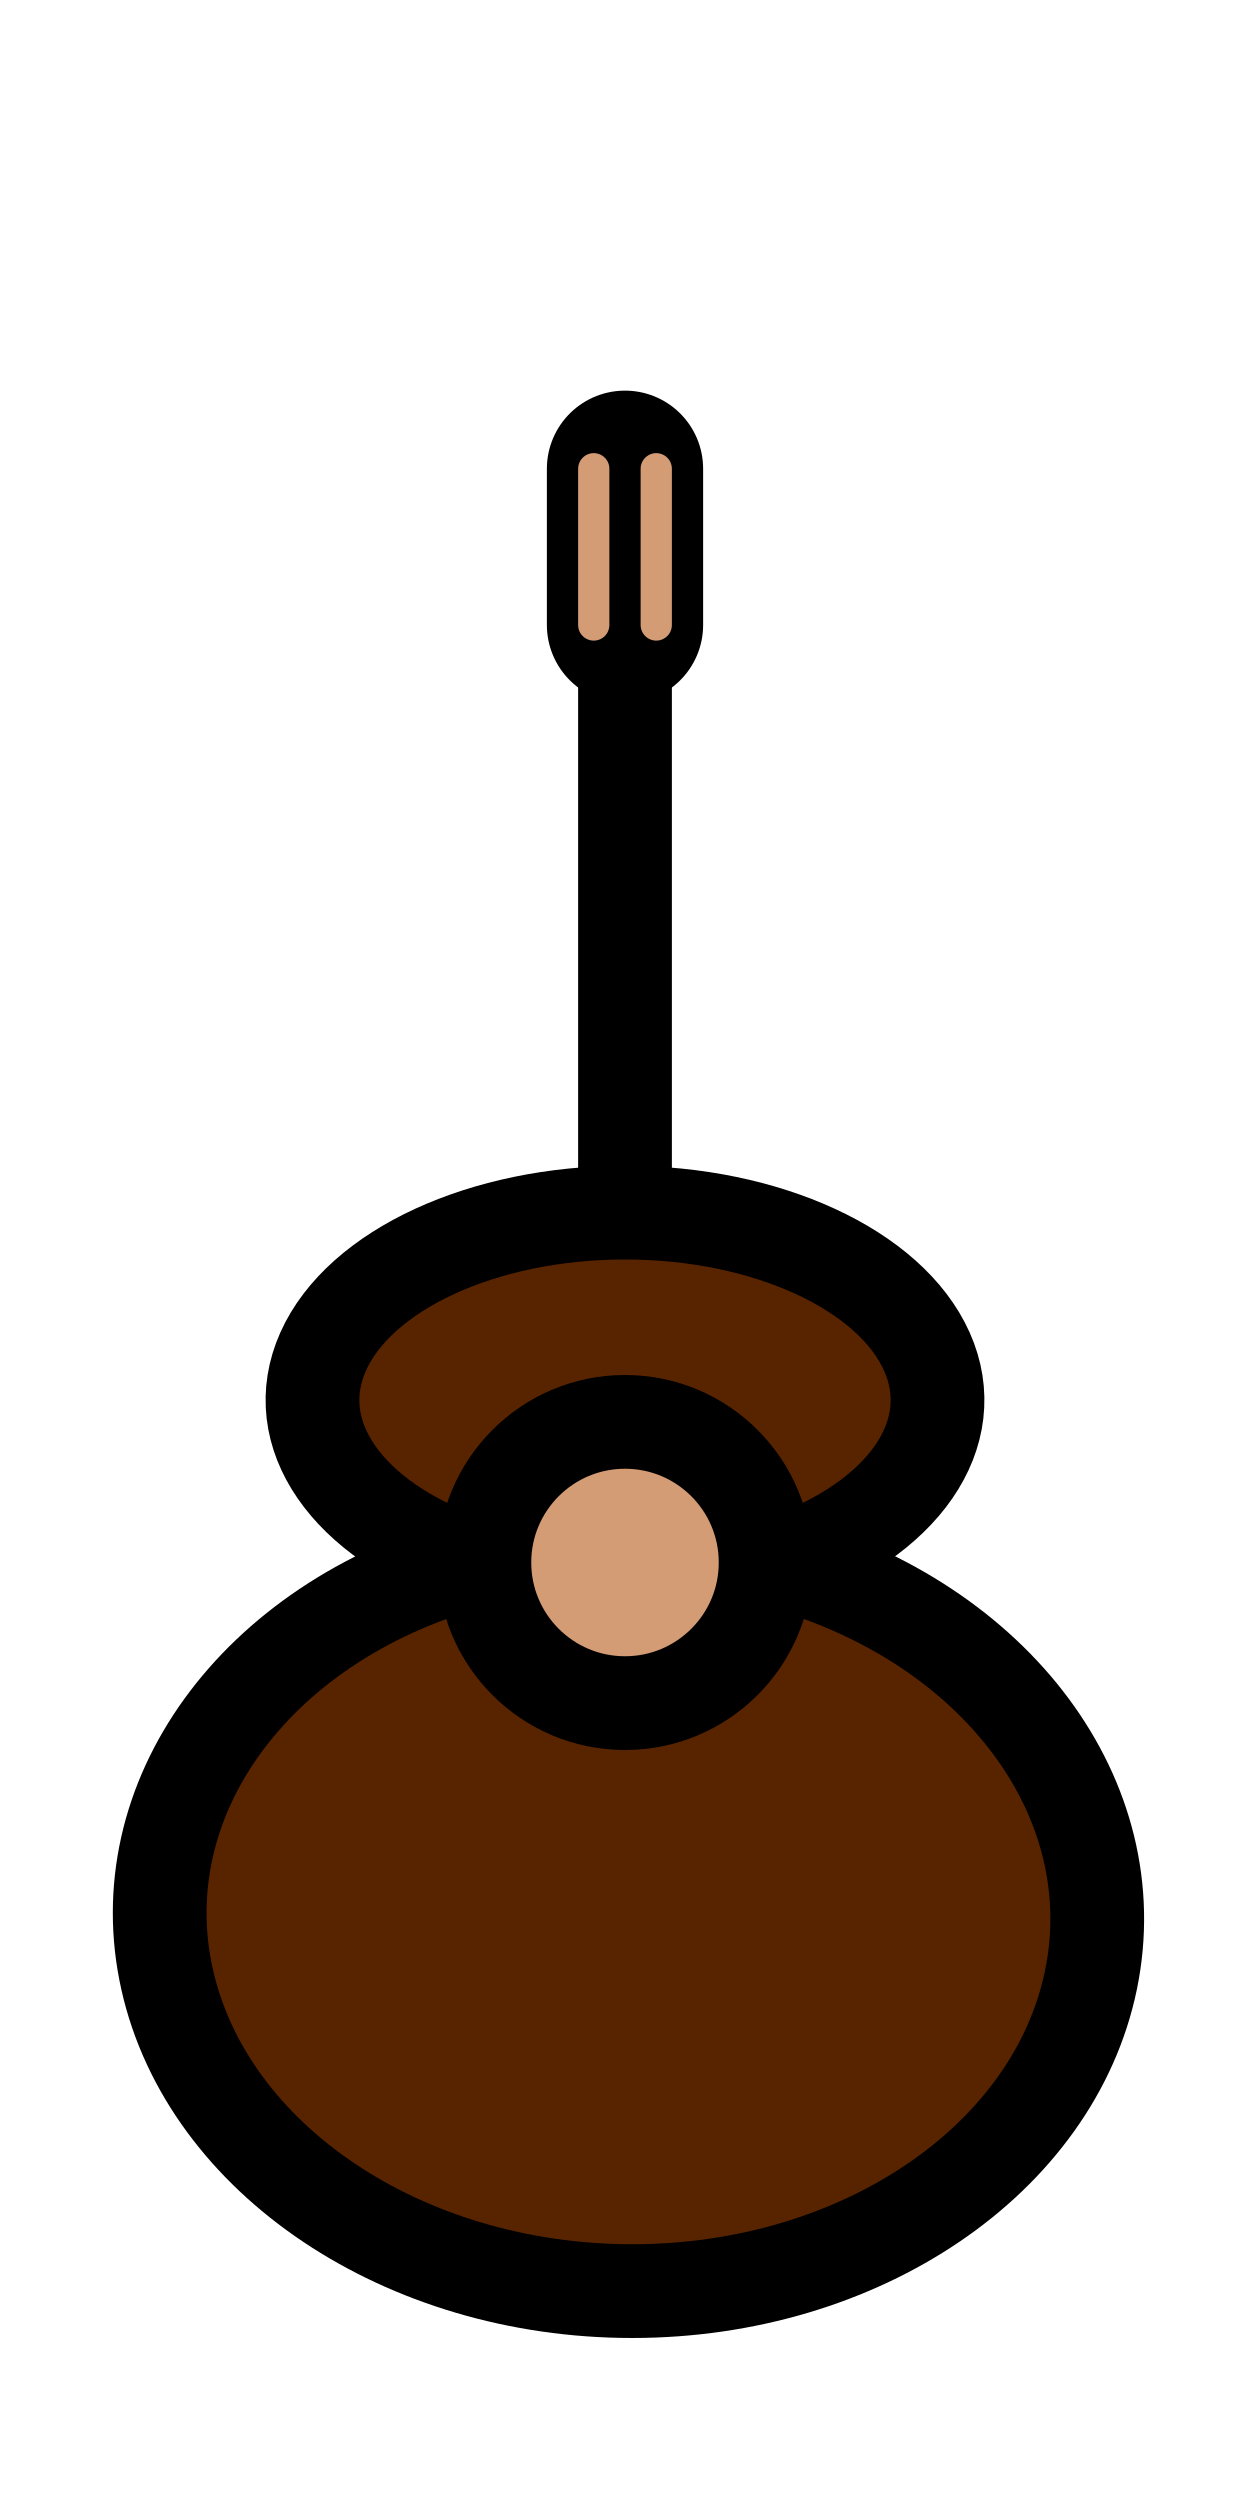
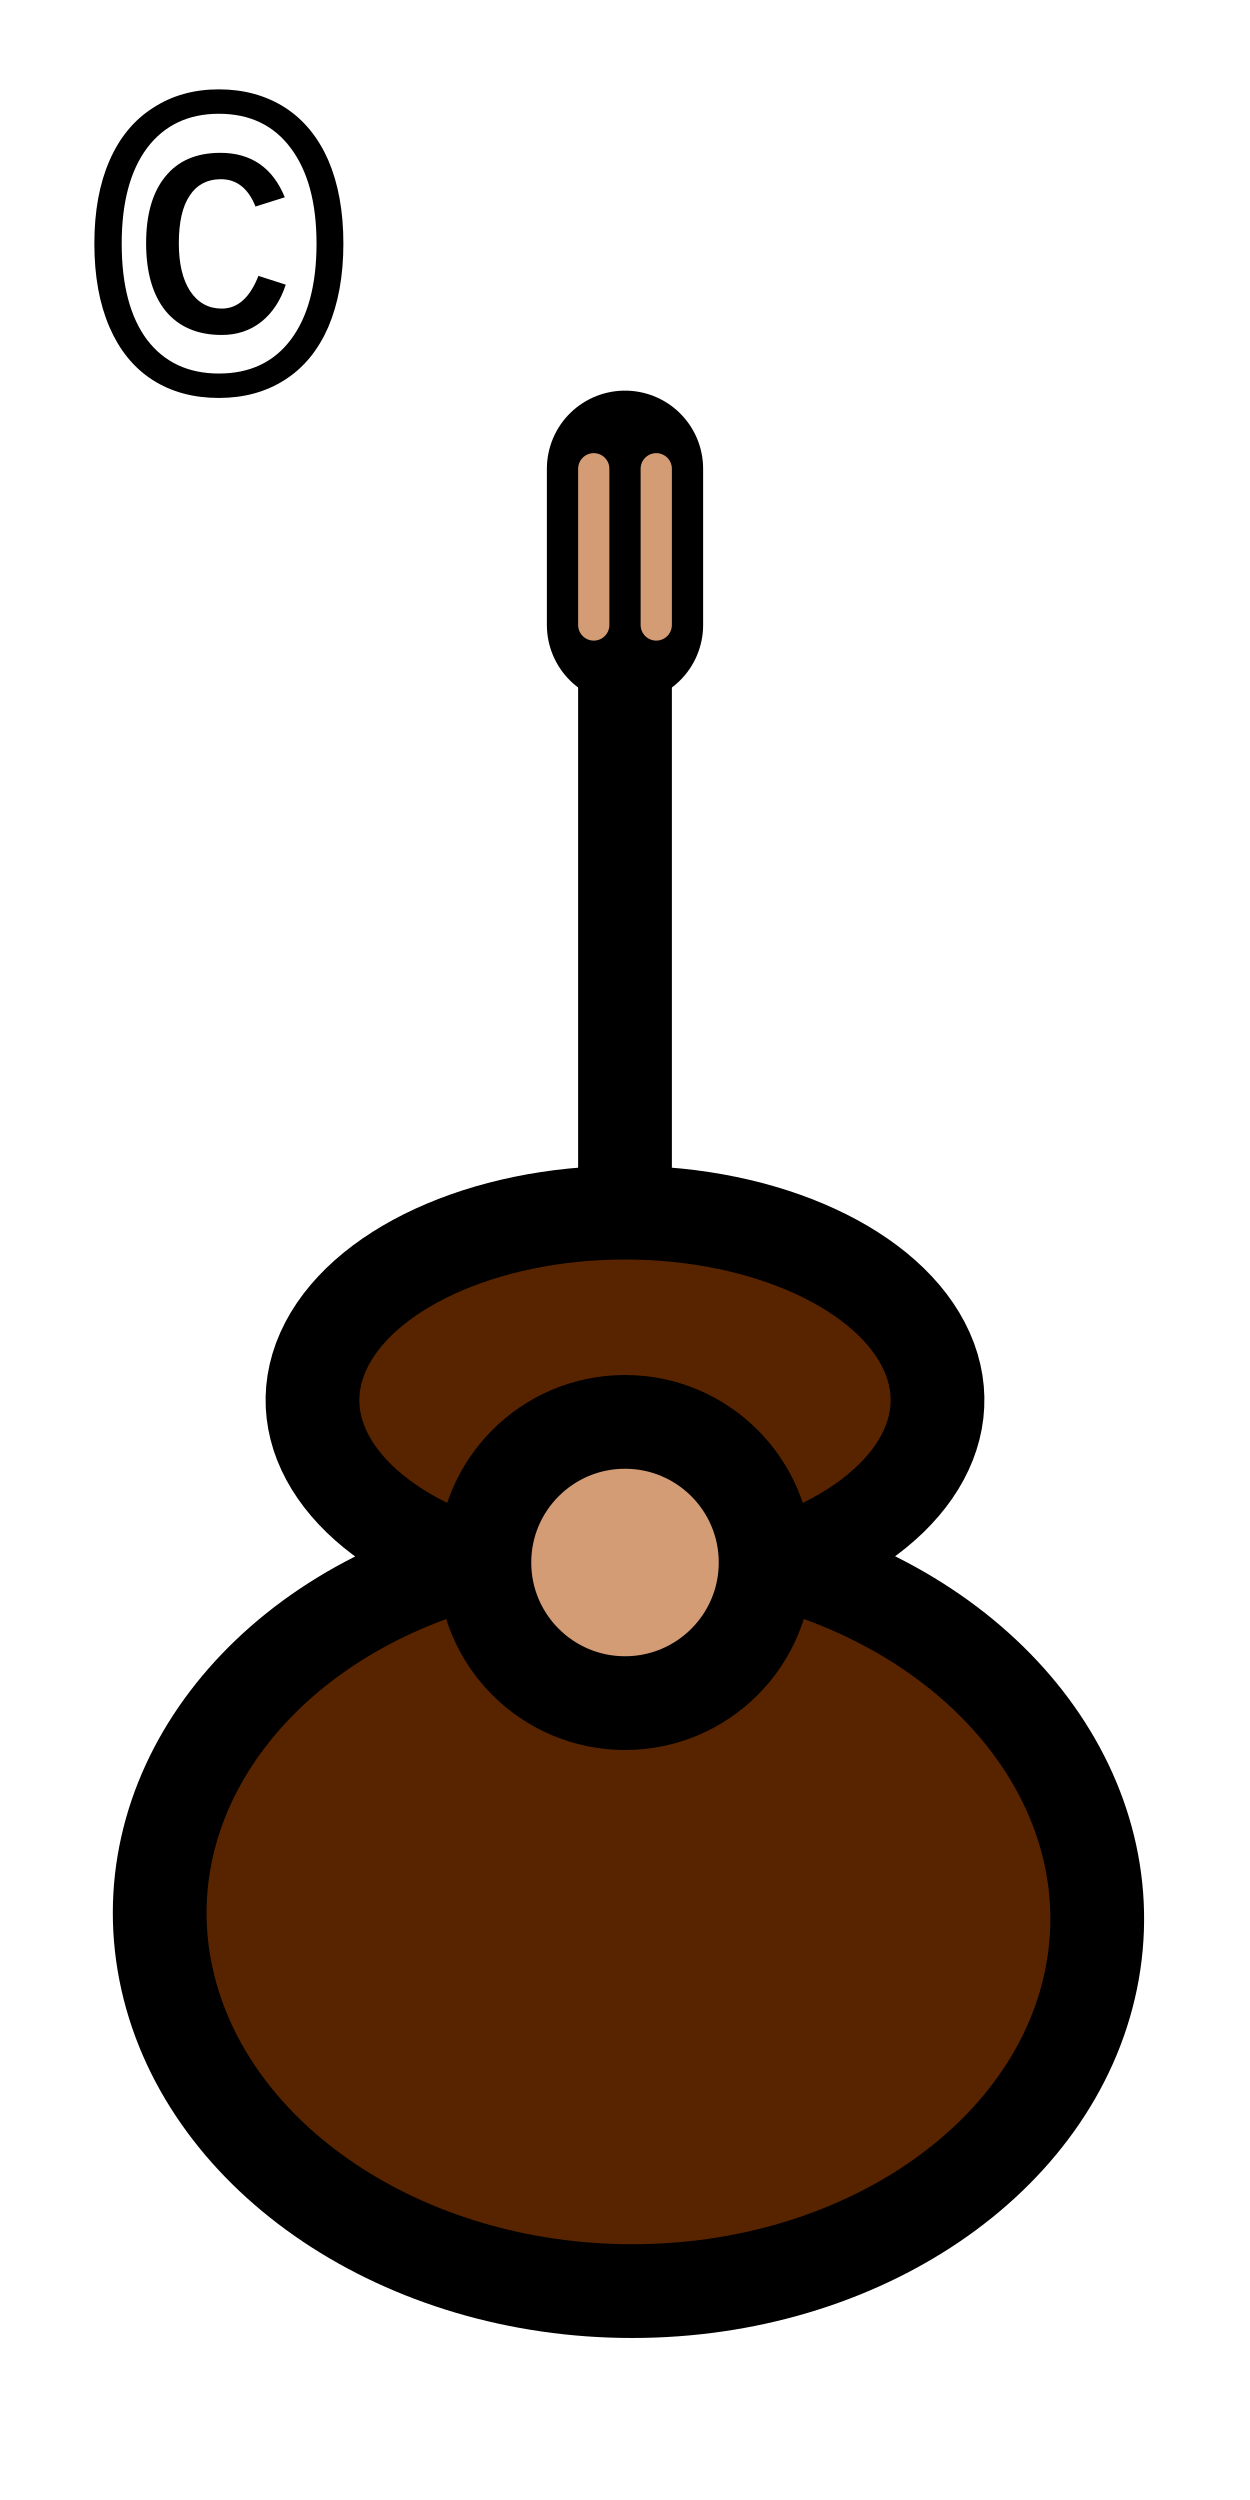
<svg xmlns="http://www.w3.org/2000/svg" width="160" height="320" viewBox="-20 0 40 20">
+   <text text-anchor="middle" style="font: bold 14px Verdana,Courier New; fill:#000;align:center;" x="-13" y="-17">
+         ©
+     </text>
  <g style="fill:#582400;stroke:#000;stroke-width:3;stroke-linecap:round;">
    <path d="M 5 20            A 10 6 0 1 0 -5 20            A 15 12 1 1 0 5 20            " />
    <ellipse rx="4.5" ry="4.5" cx="0" cy="20" style="fill:#D39C75;" />
  </g>
  <g style="stroke:#000;stroke-width:3;fill:#000;">
    <line x1="0" y1="10" x2="0" y2="-10" />
  </g>
  <g style="stroke:#000;stroke-width:5;stroke-linecap:round;fill:#000;">
    <line x1="0" y1="-15" x2="0" y2="-10" />
  </g>
  <g style="stroke:#D39C75;stroke-width:1;fill:#D39C75;stroke-linecap:round;">
    <line x1="-1" y1="-10" x2="-1" y2="-15" />
    <line x1="1" y1="-10" x2="1" y2="-15" />
  </g>
</svg>
